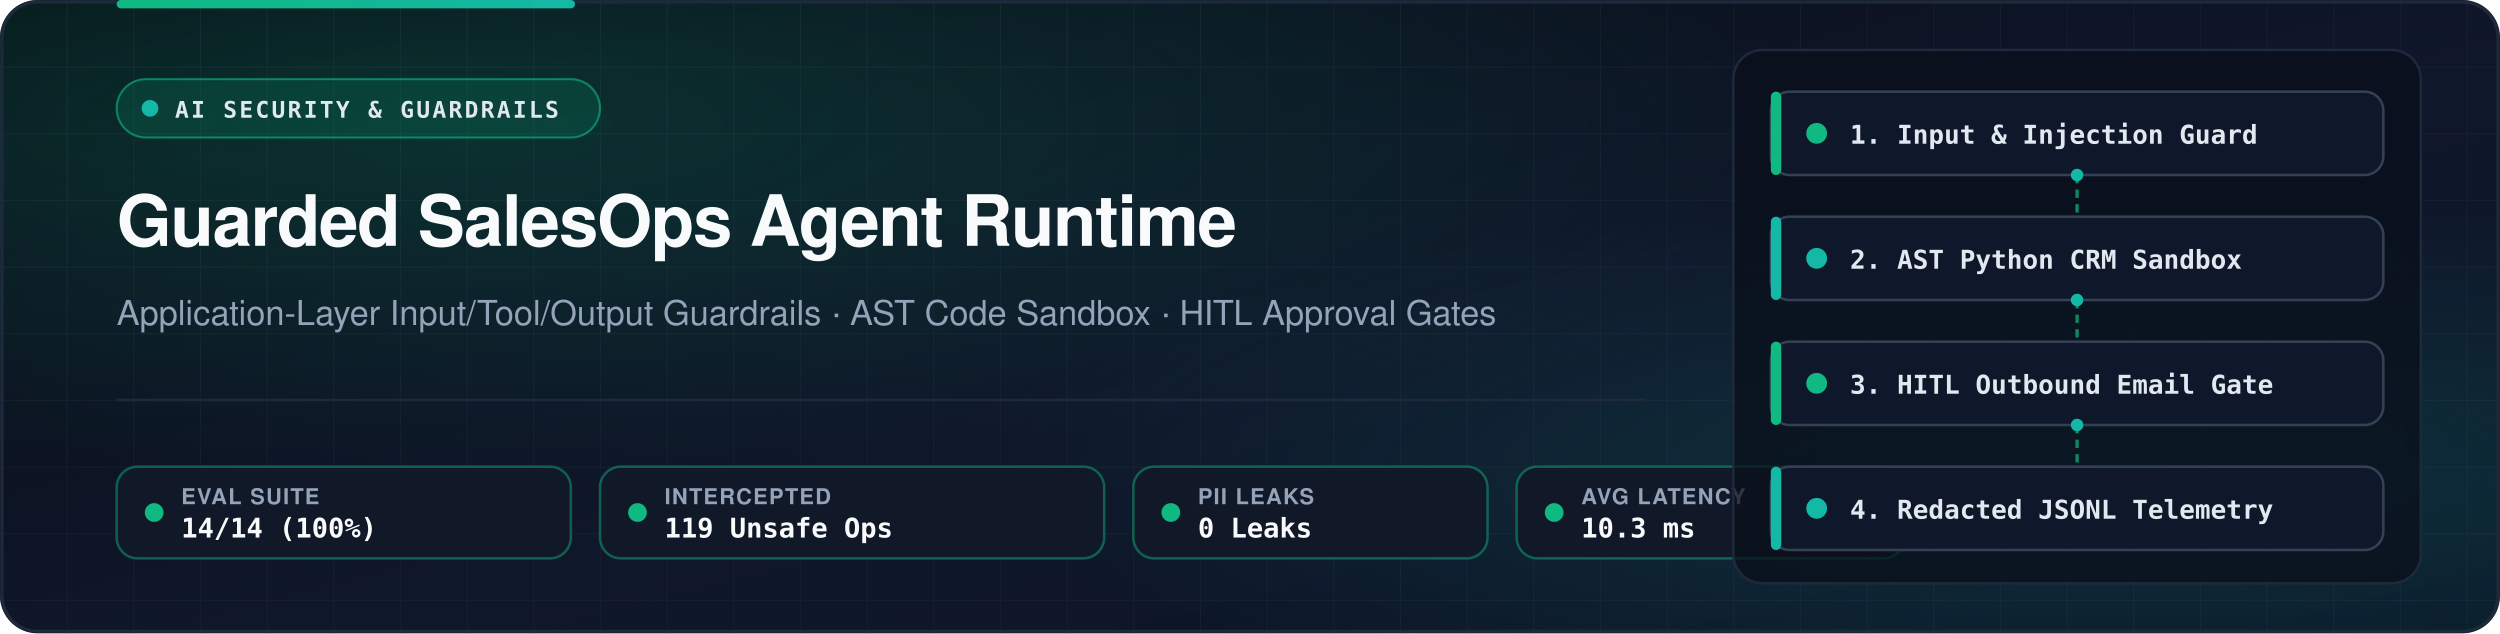
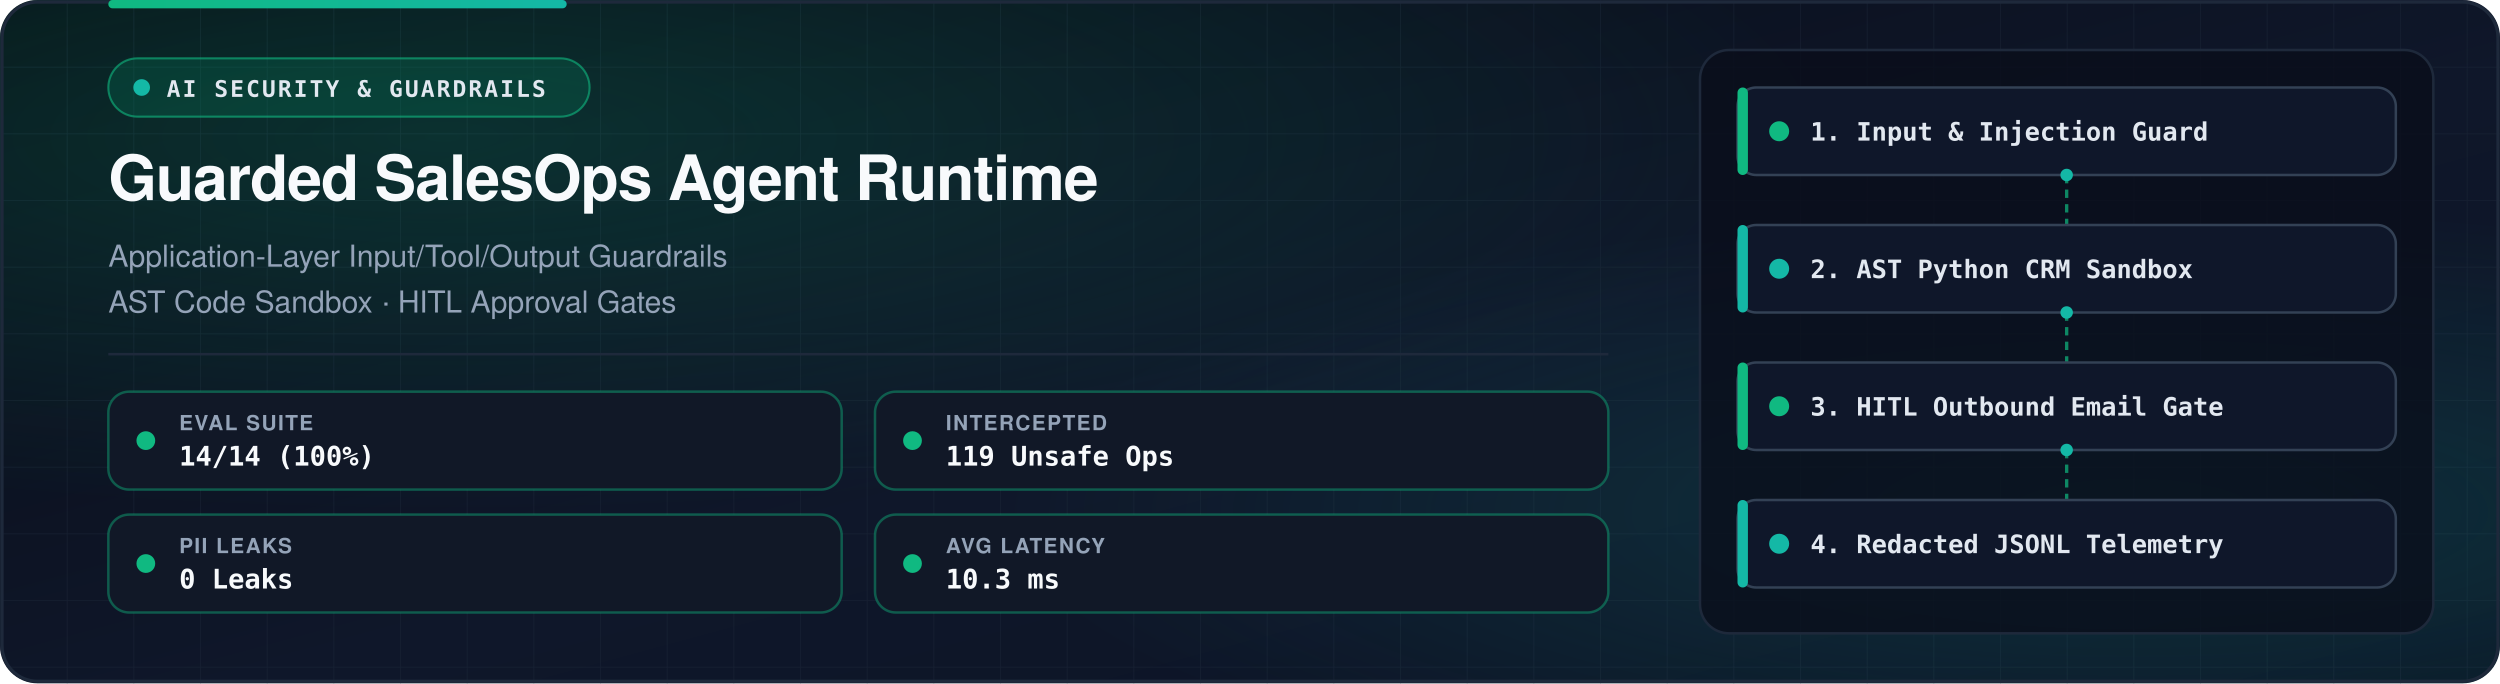
- <svg xmlns="http://www.w3.org/2000/svg" viewBox="0 0 1200 304" width="100%" role="img" aria-label="Guarded SalesOps Agent Runtime">
+ <svg xmlns="http://www.w3.org/2000/svg" viewBox="0 0 1200 328" width="100%" role="img" aria-label="Guarded SalesOps Agent Runtime">
  <defs>
    <linearGradient id="bgGrad" x1="0%" y1="0%" x2="100%" y2="100%">
      <stop offset="0%" stop-color="#070B14" />
      <stop offset="55%" stop-color="#0F172A" />
      <stop offset="100%" stop-color="#0B1324" />
    </linearGradient>
    <linearGradient id="accentGrad" x1="0%" y1="0%" x2="100%" y2="0%">
      <stop offset="0%" stop-color="#10B981" />
      <stop offset="100%" stop-color="#14B8A6" />
    </linearGradient>
    <radialGradient id="glowA" cx="18%" cy="20%" r="55%">
      <stop offset="0%" stop-color="#10B981" stop-opacity="0.20" />
      <stop offset="100%" stop-color="#10B981" stop-opacity="0" />
    </radialGradient>
    <radialGradient id="glowB" cx="85%" cy="75%" r="45%">
      <stop offset="0%" stop-color="#14B8A6" stop-opacity="0.18" />
      <stop offset="100%" stop-color="#14B8A6" stop-opacity="0" />
    </radialGradient>
    <pattern id="grid" width="32" height="32" patternUnits="userSpaceOnUse">
      <path d="M 32 0 L 0 0 0 32" fill="none" stroke="#1E293B" stroke-width="0.7" stroke-opacity="0.55" />
    </pattern>
  </defs>
-   <rect width="1200" height="304" rx="18" fill="url(#bgGrad)" />
-   <rect width="1200" height="304" rx="18" fill="url(#grid)" />
-   <rect width="1200" height="304" rx="18" fill="url(#glowA)" />
-   <rect width="1200" height="304" rx="18" fill="url(#glowB)" />
-   <rect x="1" y="1" width="1198" height="302" rx="17" fill="none" stroke="#1E293B" stroke-width="1.5" />
-   <rect x="56" y="0" width="220" height="4" rx="2" fill="url(#accentGrad)" />
-   <g transform="translate(56, 38)">
-     <rect width="232" height="28" rx="14" fill="#047857" fill-opacity="0.28" stroke="#10B981" stroke-opacity="0.6" stroke-width="1" />
+   <rect width="1200" height="328" rx="18" fill="url(#bgGrad)" />
+   <rect width="1200" height="328" rx="18" fill="url(#grid)" />
+   <rect width="1200" height="328" rx="18" fill="url(#glowA)" />
+   <rect width="1200" height="328" rx="18" fill="url(#glowB)" />
+   <rect x="1" y="1" width="1198" height="326" rx="17" fill="none" stroke="#1E293B" stroke-width="1.5" />
+   <rect x="52" y="0" width="220" height="4" rx="2" fill="url(#accentGrad)" />
+   <g transform="translate(52, 28)">
+     <rect width="231" height="28" rx="14" fill="#047857" fill-opacity="0.28" stroke="#10B981" stroke-opacity="0.6" stroke-width="1" />
    <circle cx="16" cy="14" r="4" fill="#14B8A6">
      <animate attributeName="opacity" values="1;0.25;1" dur="1.8s" repeatCount="indefinite" />
    </circle>
-     <text x="28" y="18.5" fill="#E2E8F0" font-family="ui-monospace, SFMono-Regular, Menlo, Monaco, Consolas, monospace" font-size="11" font-weight="700" letter-spacing="1.1">AI SECURITY &amp; GUARDRAILS</text>
+     <text x="28" y="18.5" fill="#E2E8F0" font-family="ui-monospace, SFMono-Regular, Menlo, Monaco, Consolas, monospace" font-size="11" font-weight="700" letter-spacing="1.0">AI SECURITY &amp; GUARDRAILS</text>
  </g>
-   <text x="56" y="118" fill="#F8FAFC" font-family="ui-sans-serif, -apple-system, BlinkMacSystemFont, Segoe UI, Helvetica, Arial, sans-serif" font-size="34" font-weight="800" letter-spacing="-0.6">Guarded SalesOps Agent Runtime</text>
-   <text x="56" y="156" fill="#94A3B8" font-family="ui-sans-serif, -apple-system, BlinkMacSystemFont, Segoe UI, Helvetica, Arial, sans-serif" font-size="16.5" font-weight="400">Application-Layer Input/Tool/Output Guardrails · AST Code Sandbox · HITL Approval Gates</text>
-   <line x1="56" y1="192" x2="790" y2="192" stroke="#1E293B" stroke-width="1.2" />
-   <g transform="translate(56, 224)">
-     <rect width="218" height="44" rx="10" fill="#111827" stroke="#10B981" stroke-opacity="0.45" stroke-width="1.2" />
-     <circle cx="18" cy="22" r="4.5" fill="#10B981">
+   <text x="52" y="96" fill="#F8FAFC" font-family="ui-sans-serif, -apple-system, BlinkMacSystemFont, Segoe UI, Helvetica, Arial, sans-serif" font-size="30" font-weight="800" letter-spacing="-0.5">Guarded SalesOps Agent Runtime</text>
+   <text x="52" y="128" fill="#94A3B8" font-family="ui-sans-serif, -apple-system, BlinkMacSystemFont, Segoe UI, Helvetica, Arial, sans-serif" font-size="14.5" font-weight="400">Application-Layer Input/Tool/Output Guardrails</text>
+   <text x="52" y="150" fill="#94A3B8" font-family="ui-sans-serif, -apple-system, BlinkMacSystemFont, Segoe UI, Helvetica, Arial, sans-serif" font-size="14.5" font-weight="400">AST Code Sandbox · HITL Approval Gates</text>
+   <line x1="52" y1="170" x2="772" y2="170" stroke="#1E293B" stroke-width="1.2" />
+   <g transform="translate(52, 188)">
+     <rect width="352" height="47" rx="10" fill="#111827" stroke="#10B981" stroke-opacity="0.42" stroke-width="1.2" />
+     <circle cx="18" cy="23.5" r="4.5" fill="#10B981">
      <animate attributeName="opacity" values="1;0.35;1" dur="2.2s" repeatCount="indefinite" />
    </circle>
-     <text x="31" y="18" fill="#94A3B8" font-family="ui-sans-serif, -apple-system, BlinkMacSystemFont, Segoe UI, Helvetica, Arial, sans-serif" font-size="10.5" font-weight="600" letter-spacing="0.6">EVAL SUITE</text>
-     <text x="31" y="34" fill="#F8FAFC" font-family="ui-monospace, SFMono-Regular, Menlo, Monaco, Consolas, monospace" font-size="13" font-weight="700">14/14 (100%)</text>
+     <text x="34" y="18.5" fill="#94A3B8" font-family="ui-sans-serif, -apple-system, BlinkMacSystemFont, Segoe UI, Helvetica, Arial, sans-serif" font-size="10" font-weight="600" letter-spacing="0.7">EVAL SUITE</text>
+     <text x="34" y="35.5" fill="#F8FAFC" font-family="ui-monospace, SFMono-Regular, Menlo, Monaco, Consolas, monospace" font-size="13" font-weight="700">14/14 (100%)</text>
  </g>
-   <g transform="translate(288, 224)">
-     <rect width="242" height="44" rx="10" fill="#111827" stroke="#10B981" stroke-opacity="0.45" stroke-width="1.2" />
-     <circle cx="18" cy="22" r="4.5" fill="#10B981">
+   <g transform="translate(420, 188)">
+     <rect width="352" height="47" rx="10" fill="#111827" stroke="#10B981" stroke-opacity="0.42" stroke-width="1.2" />
+     <circle cx="18" cy="23.5" r="4.5" fill="#10B981">
      <animate attributeName="opacity" values="1;0.35;1" dur="2.6s" repeatCount="indefinite" />
    </circle>
-     <text x="31" y="18" fill="#94A3B8" font-family="ui-sans-serif, -apple-system, BlinkMacSystemFont, Segoe UI, Helvetica, Arial, sans-serif" font-size="10.5" font-weight="600" letter-spacing="0.6">INTERCEPTED</text>
-     <text x="31" y="34" fill="#F8FAFC" font-family="ui-monospace, SFMono-Regular, Menlo, Monaco, Consolas, monospace" font-size="13" font-weight="700">119 Unsafe Ops</text>
+     <text x="34" y="18.5" fill="#94A3B8" font-family="ui-sans-serif, -apple-system, BlinkMacSystemFont, Segoe UI, Helvetica, Arial, sans-serif" font-size="10" font-weight="600" letter-spacing="0.7">INTERCEPTED</text>
+     <text x="34" y="35.5" fill="#F8FAFC" font-family="ui-monospace, SFMono-Regular, Menlo, Monaco, Consolas, monospace" font-size="13" font-weight="700">119 Unsafe Ops</text>
  </g>
-   <g transform="translate(544, 224)">
-     <rect width="170" height="44" rx="10" fill="#111827" stroke="#10B981" stroke-opacity="0.45" stroke-width="1.2" />
-     <circle cx="18" cy="22" r="4.5" fill="#10B981">
+   <g transform="translate(52, 247)">
+     <rect width="352" height="47" rx="10" fill="#111827" stroke="#10B981" stroke-opacity="0.42" stroke-width="1.2" />
+     <circle cx="18" cy="23.5" r="4.5" fill="#10B981">
      <animate attributeName="opacity" values="1;0.35;1" dur="3.0s" repeatCount="indefinite" />
    </circle>
-     <text x="31" y="18" fill="#94A3B8" font-family="ui-sans-serif, -apple-system, BlinkMacSystemFont, Segoe UI, Helvetica, Arial, sans-serif" font-size="10.5" font-weight="600" letter-spacing="0.6">PII LEAKS</text>
-     <text x="31" y="34" fill="#F8FAFC" font-family="ui-monospace, SFMono-Regular, Menlo, Monaco, Consolas, monospace" font-size="13" font-weight="700">0 Leaks</text>
+     <text x="34" y="18.5" fill="#94A3B8" font-family="ui-sans-serif, -apple-system, BlinkMacSystemFont, Segoe UI, Helvetica, Arial, sans-serif" font-size="10" font-weight="600" letter-spacing="0.7">PII LEAKS</text>
+     <text x="34" y="35.5" fill="#F8FAFC" font-family="ui-monospace, SFMono-Regular, Menlo, Monaco, Consolas, monospace" font-size="13" font-weight="700">0 Leaks</text>
  </g>
-   <g transform="translate(728, 224)">
-     <rect width="186" height="44" rx="10" fill="#111827" stroke="#10B981" stroke-opacity="0.45" stroke-width="1.2" />
-     <circle cx="18" cy="22" r="4.5" fill="#10B981">
+   <g transform="translate(420, 247)">
+     <rect width="352" height="47" rx="10" fill="#111827" stroke="#10B981" stroke-opacity="0.42" stroke-width="1.2" />
+     <circle cx="18" cy="23.5" r="4.5" fill="#10B981">
      <animate attributeName="opacity" values="1;0.35;1" dur="3.4s" repeatCount="indefinite" />
    </circle>
-     <text x="31" y="18" fill="#94A3B8" font-family="ui-sans-serif, -apple-system, BlinkMacSystemFont, Segoe UI, Helvetica, Arial, sans-serif" font-size="10.5" font-weight="600" letter-spacing="0.6">AVG LATENCY</text>
-     <text x="31" y="34" fill="#F8FAFC" font-family="ui-monospace, SFMono-Regular, Menlo, Monaco, Consolas, monospace" font-size="13" font-weight="700">10.3 ms</text>
+     <text x="34" y="18.5" fill="#94A3B8" font-family="ui-sans-serif, -apple-system, BlinkMacSystemFont, Segoe UI, Helvetica, Arial, sans-serif" font-size="10" font-weight="600" letter-spacing="0.7">AVG LATENCY</text>
+     <text x="34" y="35.5" fill="#F8FAFC" font-family="ui-monospace, SFMono-Regular, Menlo, Monaco, Consolas, monospace" font-size="13" font-weight="700">10.3 ms</text>
  </g>
-   <rect x="832" y="24" width="330" height="256" rx="14" fill="#090E1A" fill-opacity="0.72" stroke="#1E293B" stroke-width="1.2" />
-   <g transform="translate(850, 44)">
-     <rect width="294" height="40" rx="9" fill="#0F172A" stroke="#334155" stroke-width="1.2" />
-     <rect x="0" y="0" width="5" height="40" rx="2.5" fill="#10B981" />
-     <circle cx="22" cy="20" r="5" fill="#10B981">
-       <animate attributeName="r" values="4;6;4" dur="2.4s" begin="0.0s" repeatCount="indefinite" />
+   <rect x="816" y="24" width="352" height="280" rx="14" fill="#090E1A" fill-opacity="0.78" stroke="#1E293B" stroke-width="1.2" />
+   <g transform="translate(834, 42)">
+     <rect width="316" height="42" rx="9" fill="#0F172A" stroke="#334155" stroke-width="1.2" />
+     <rect x="0" y="0" width="5" height="42" rx="2.5" fill="#10B981" />
+     <circle cx="20" cy="21" r="4.8" fill="#10B981">
+       <animate attributeName="r" values="3.8;5.8;3.8" dur="2.4s" begin="0.0s" repeatCount="indefinite" />
    </circle>
-     <text x="38" y="25" fill="#E2E8F0" font-family="ui-monospace, SFMono-Regular, Menlo, Monaco, Consolas, monospace" font-size="12.5" font-weight="600">1. Input &amp; Injection Guard</text>
+     <text x="35" y="25.5" fill="#E2E8F0" font-family="ui-monospace, SFMono-Regular, Menlo, Monaco, Consolas, monospace" font-size="12.2" font-weight="600">1. Input &amp; Injection Guard</text>
  </g>
-   <line x1="997" y1="84" x2="997" y2="104" stroke="#10B981" stroke-width="1.6" stroke-dasharray="4 3" stroke-opacity="0.7" />
-   <circle cx="997" cy="84" r="3" fill="#14B8A6">
-     <animate attributeName="cy" values="84;104" dur="1.4s" begin="0.00s" repeatCount="indefinite" />
+   <line x1="992" y1="84" x2="992" y2="108" stroke="#10B981" stroke-width="1.6" stroke-dasharray="4 3" stroke-opacity="0.7" />
+   <circle cx="992" cy="84" r="3" fill="#14B8A6">
+     <animate attributeName="cy" values="84;108" dur="1.4s" begin="0.00s" repeatCount="indefinite" />
  </circle>
-   <g transform="translate(850, 104)">
-     <rect width="294" height="40" rx="9" fill="#0F172A" stroke="#334155" stroke-width="1.2" />
-     <rect x="0" y="0" width="5" height="40" rx="2.5" fill="#14B8A6" />
-     <circle cx="22" cy="20" r="5" fill="#14B8A6">
-       <animate attributeName="r" values="4;6;4" dur="2.4s" begin="0.5s" repeatCount="indefinite" />
+   <g transform="translate(834, 108)">
+     <rect width="316" height="42" rx="9" fill="#0F172A" stroke="#334155" stroke-width="1.2" />
+     <rect x="0" y="0" width="5" height="42" rx="2.5" fill="#14B8A6" />
+     <circle cx="20" cy="21" r="4.8" fill="#14B8A6">
+       <animate attributeName="r" values="3.8;5.8;3.8" dur="2.4s" begin="0.5s" repeatCount="indefinite" />
    </circle>
-     <text x="38" y="25" fill="#E2E8F0" font-family="ui-monospace, SFMono-Regular, Menlo, Monaco, Consolas, monospace" font-size="12.5" font-weight="600">2. AST Python CRM Sandbox</text>
+     <text x="35" y="25.5" fill="#E2E8F0" font-family="ui-monospace, SFMono-Regular, Menlo, Monaco, Consolas, monospace" font-size="12.2" font-weight="600">2. AST Python CRM Sandbox</text>
  </g>
-   <line x1="997" y1="144" x2="997" y2="164" stroke="#10B981" stroke-width="1.6" stroke-dasharray="4 3" stroke-opacity="0.7" />
-   <circle cx="997" cy="144" r="3" fill="#14B8A6">
-     <animate attributeName="cy" values="144;164" dur="1.4s" begin="0.45s" repeatCount="indefinite" />
+   <line x1="992" y1="150" x2="992" y2="174" stroke="#10B981" stroke-width="1.6" stroke-dasharray="4 3" stroke-opacity="0.7" />
+   <circle cx="992" cy="150" r="3" fill="#14B8A6">
+     <animate attributeName="cy" values="150;174" dur="1.4s" begin="0.45s" repeatCount="indefinite" />
  </circle>
-   <g transform="translate(850, 164)">
-     <rect width="294" height="40" rx="9" fill="#0F172A" stroke="#334155" stroke-width="1.2" />
-     <rect x="0" y="0" width="5" height="40" rx="2.5" fill="#10B981" />
-     <circle cx="22" cy="20" r="5" fill="#10B981">
-       <animate attributeName="r" values="4;6;4" dur="2.4s" begin="1.0s" repeatCount="indefinite" />
+   <g transform="translate(834, 174)">
+     <rect width="316" height="42" rx="9" fill="#0F172A" stroke="#334155" stroke-width="1.2" />
+     <rect x="0" y="0" width="5" height="42" rx="2.5" fill="#10B981" />
+     <circle cx="20" cy="21" r="4.8" fill="#10B981">
+       <animate attributeName="r" values="3.8;5.8;3.8" dur="2.4s" begin="1.0s" repeatCount="indefinite" />
    </circle>
-     <text x="38" y="25" fill="#E2E8F0" font-family="ui-monospace, SFMono-Regular, Menlo, Monaco, Consolas, monospace" font-size="12.5" font-weight="600">3. HITL Outbound Email Gate</text>
+     <text x="35" y="25.5" fill="#E2E8F0" font-family="ui-monospace, SFMono-Regular, Menlo, Monaco, Consolas, monospace" font-size="12.2" font-weight="600">3. HITL Outbound Email Gate</text>
  </g>
-   <line x1="997" y1="204" x2="997" y2="224" stroke="#10B981" stroke-width="1.6" stroke-dasharray="4 3" stroke-opacity="0.7" />
-   <circle cx="997" cy="204" r="3" fill="#14B8A6">
-     <animate attributeName="cy" values="204;224" dur="1.4s" begin="0.90s" repeatCount="indefinite" />
+   <line x1="992" y1="216" x2="992" y2="240" stroke="#10B981" stroke-width="1.6" stroke-dasharray="4 3" stroke-opacity="0.7" />
+   <circle cx="992" cy="216" r="3" fill="#14B8A6">
+     <animate attributeName="cy" values="216;240" dur="1.4s" begin="0.90s" repeatCount="indefinite" />
  </circle>
-   <g transform="translate(850, 224)">
-     <rect width="294" height="40" rx="9" fill="#0F172A" stroke="#334155" stroke-width="1.2" />
-     <rect x="0" y="0" width="5" height="40" rx="2.5" fill="#14B8A6" />
-     <circle cx="22" cy="20" r="5" fill="#14B8A6">
-       <animate attributeName="r" values="4;6;4" dur="2.4s" begin="1.5s" repeatCount="indefinite" />
+   <g transform="translate(834, 240)">
+     <rect width="316" height="42" rx="9" fill="#0F172A" stroke="#334155" stroke-width="1.2" />
+     <rect x="0" y="0" width="5" height="42" rx="2.5" fill="#14B8A6" />
+     <circle cx="20" cy="21" r="4.8" fill="#14B8A6">
+       <animate attributeName="r" values="3.8;5.8;3.8" dur="2.4s" begin="1.5s" repeatCount="indefinite" />
    </circle>
-     <text x="38" y="25" fill="#E2E8F0" font-family="ui-monospace, SFMono-Regular, Menlo, Monaco, Consolas, monospace" font-size="12.5" font-weight="600">4. Redacted JSONL Telemetry</text>
+     <text x="35" y="25.5" fill="#E2E8F0" font-family="ui-monospace, SFMono-Regular, Menlo, Monaco, Consolas, monospace" font-size="12.2" font-weight="600">4. Redacted JSONL Telemetry</text>
  </g>
</svg>
